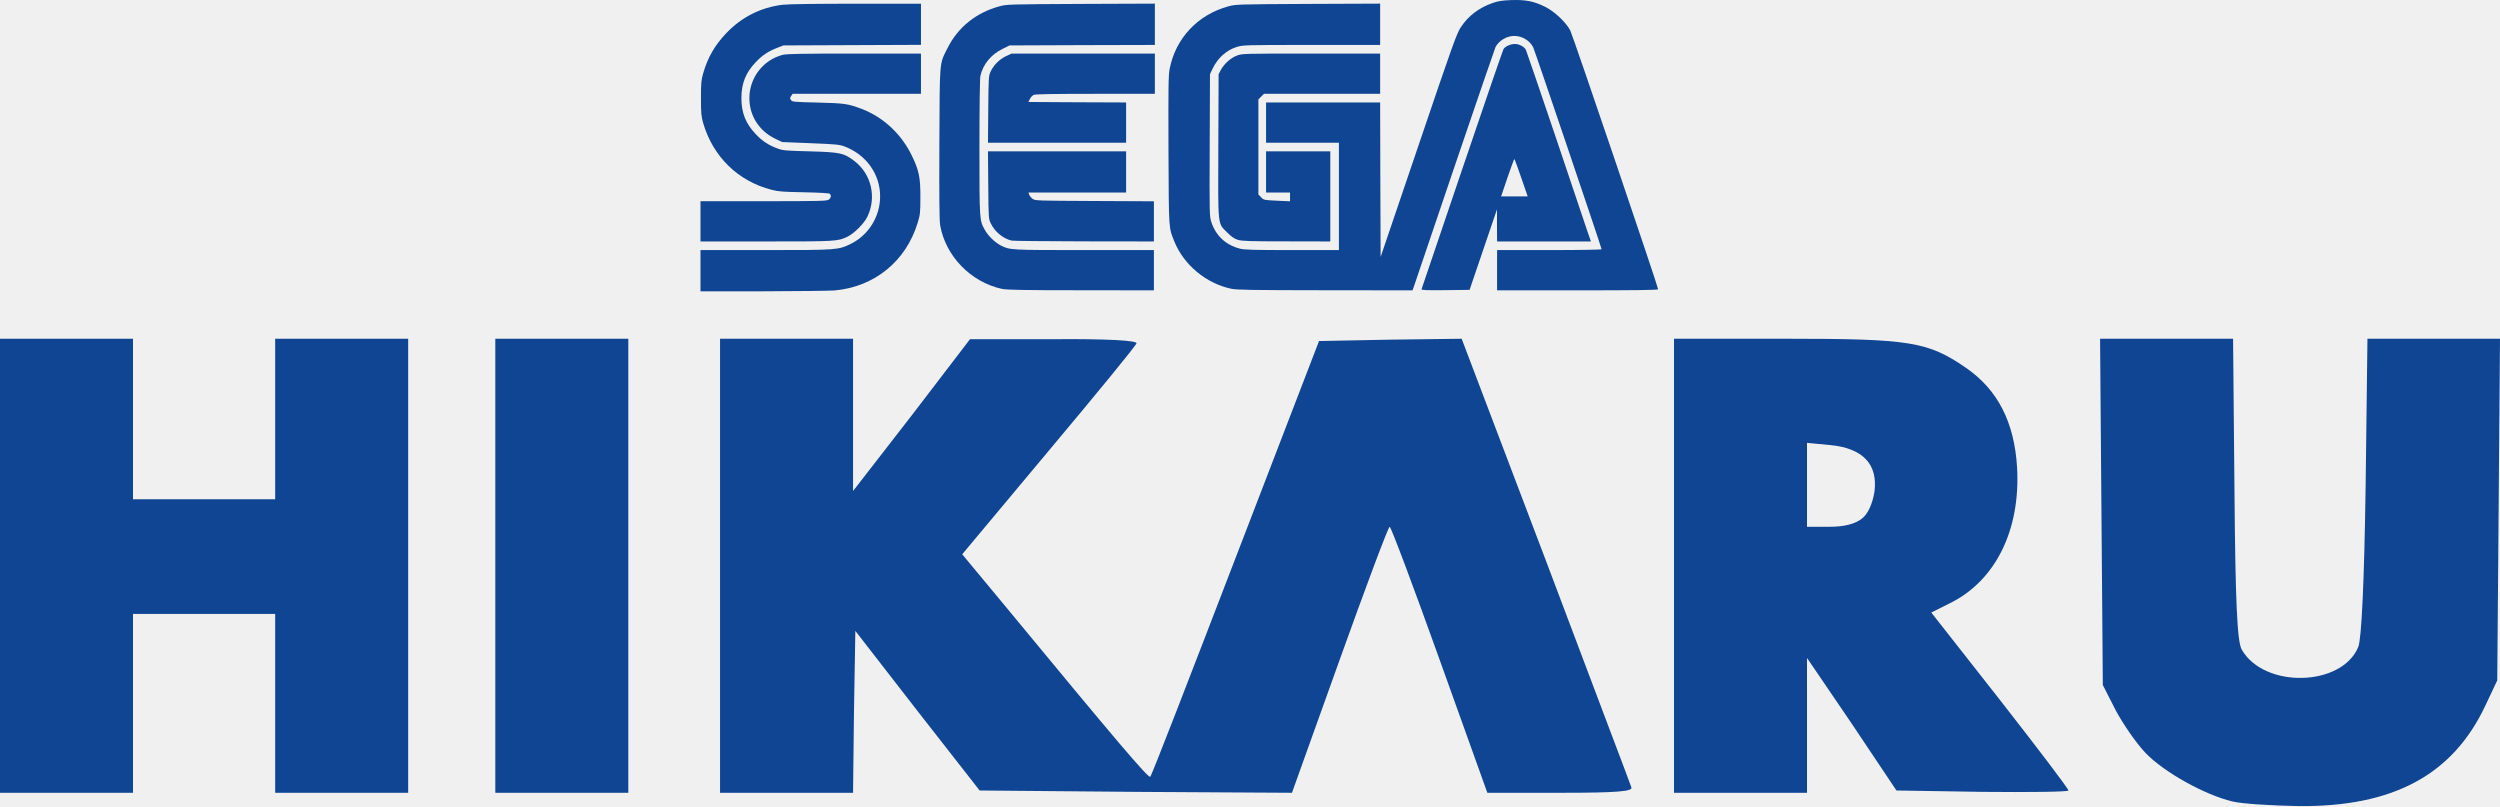
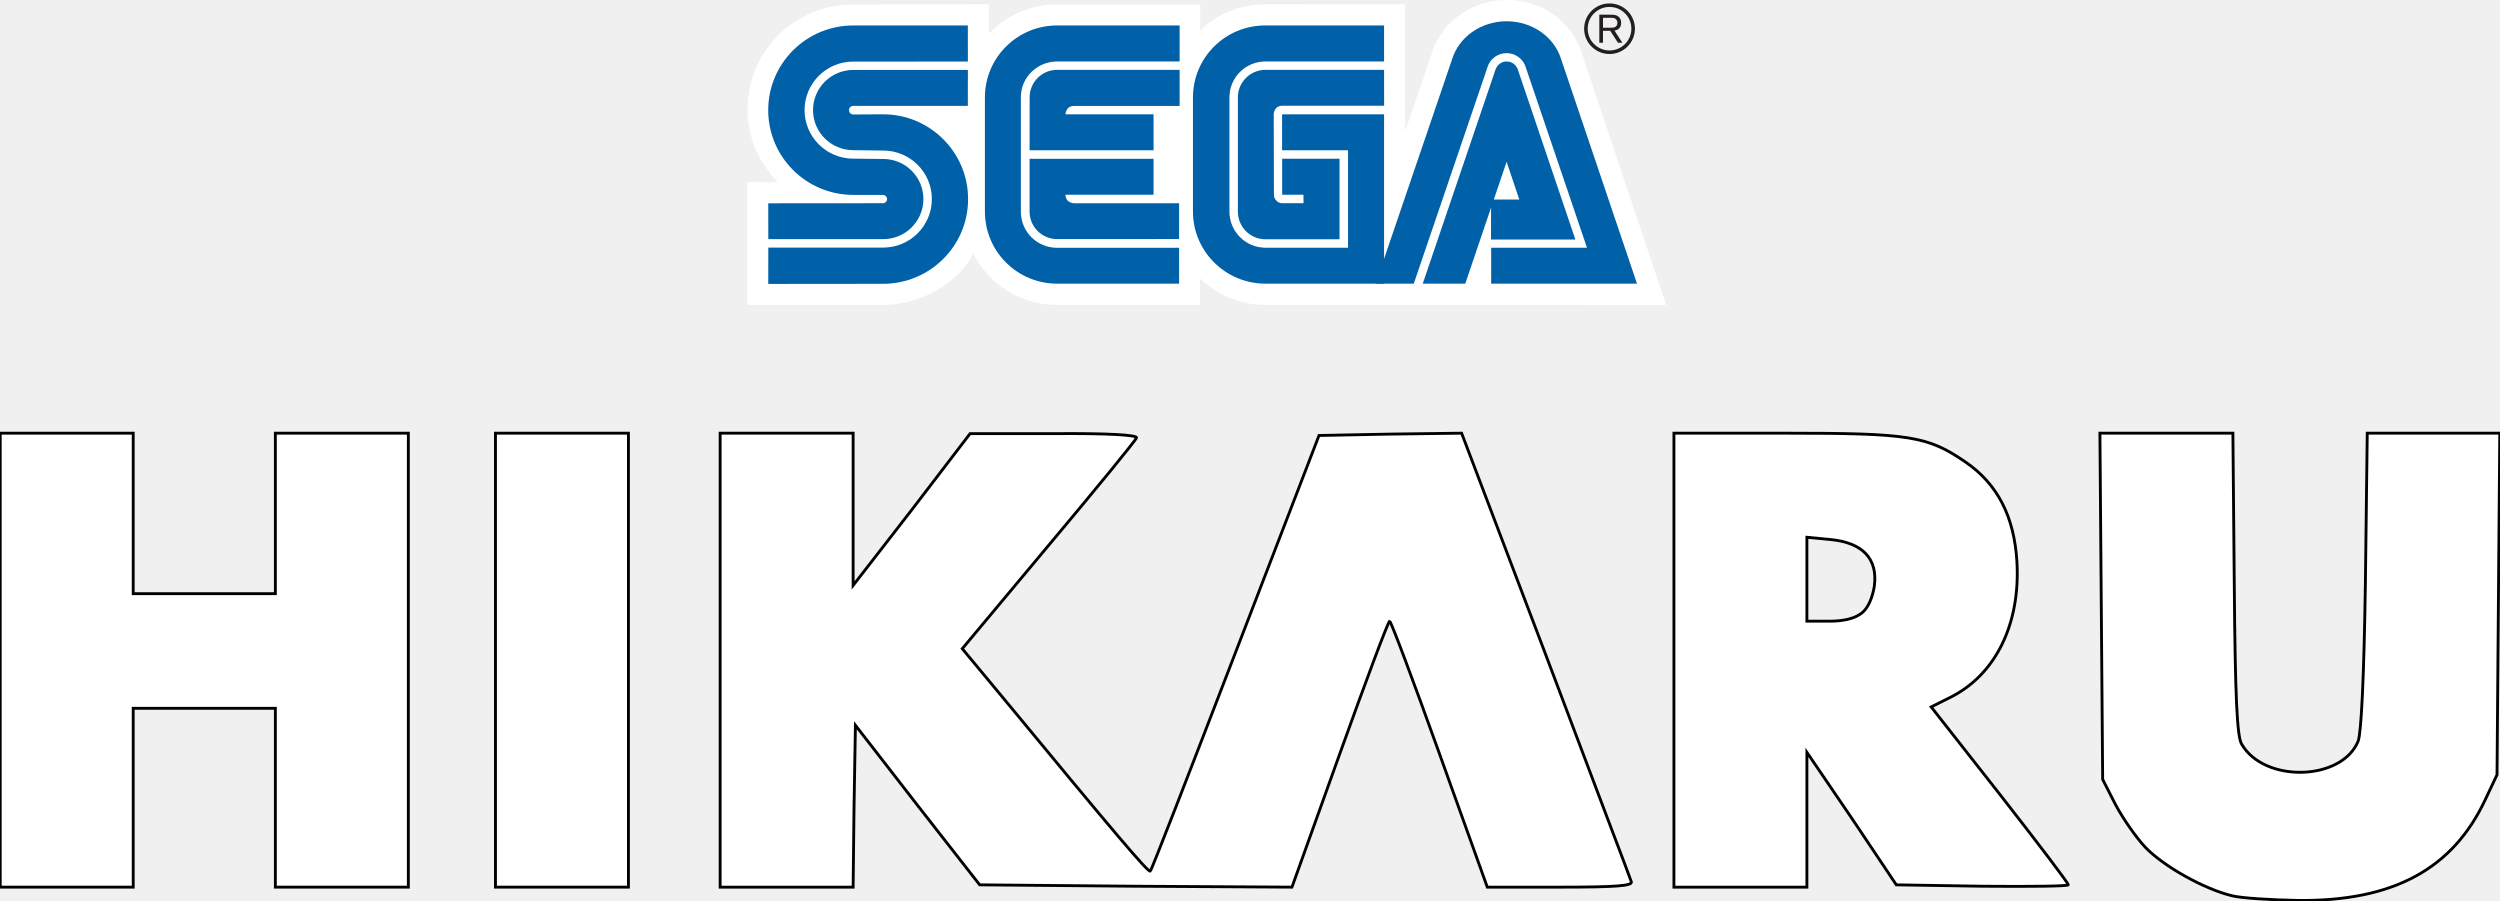
- <svg xmlns="http://www.w3.org/2000/svg" version="1.0" width="1303.976" height="420.457" viewBox="0 0 13039.76 4204.57" preserveAspectRatio="xMidYMid meet" id="svg29">
+ <svg xmlns="http://www.w3.org/2000/svg" version="1.0" width="1304.216" height="469.877" viewBox="0 0 13042.161 4698.775" preserveAspectRatio="xMidYMid meet" id="svg29">
  <defs id="defs33" />
-   <g id="layer101" fill="#0f4593" stroke="none" transform="translate(1135.601,-55.82639)">
-     <path d="m 10509.52,4236.375 c -143.532,-33.49 -358.828,-153.099 -454.515,-253.571 -47.842,-50.236 -117.216,-150.707 -155.491,-222.473 l -66.981,-131.57 -7.176,-901.851 -7.177,-904.243 h 346.866 346.865 l 7.177,784.634 c 4.784,590.868 14.353,796.595 38.274,837.262 117.217,203.335 521.496,193.766 607.614,-14.353 16.745,-40.667 31.098,-337.297 38.276,-834.87 l 9.567,-772.673 h 346.867 344.472 l -7.176,892.282 -7.177,889.89 -62.196,131.57 c -169.844,361.219 -480.828,528.671 -973.616,523.887 -141.138,-2.392 -296.631,-11.961 -344.473,-23.922 z" id="path2" style="stroke-width:2.392" />
-     <path d="M -1135.601,3006.796 V 1822.668 h 346.866 346.866 V 2241.299 2659.93 H -71.082 299.705 v -418.631 -418.631 h 346.866 346.866 V 3006.796 4190.924 H 646.571 299.705 V 3724.449 3257.974 H -71.082 -441.87 v 466.475 466.475 h -346.866 -346.866 z" id="path4" style="stroke-width:2.392" />
-     <path d="M 1447.95,3006.796 V 1822.668 h 346.866 346.866 v 1184.128 1184.128 h -346.866 -346.866 z" id="path6" style="stroke-width:2.392" />
-     <path d="M 2620.117,3006.796 V 1822.668 h 346.865 346.867 v 397.101 397.101 l 306.198,-394.709 303.808,-397.101 h 437.768 c 282.277,-2.392 435.376,7.176 430.591,21.53 -2.391,11.961 -210.511,265.532 -459.298,562.162 l -449.729,538.24 222.472,267.924 c 576.515,698.516 748.752,901.851 758.321,892.282 7.176,-4.784 205.728,-519.102 444.946,-1141.069 l 435.376,-1131.5 370.787,-7.177 373.18,-4.784 437.768,1153.03 c 239.217,636.319 442.552,1169.775 447.337,1186.52 9.57,21.53 -74.157,28.706 -368.395,28.706 H 6622.231 L 6373.444,3497.192 c -136.354,-380.356 -253.571,-693.731 -260.748,-693.731 -7.176,0 -124.393,313.375 -260.746,693.731 l -248.787,693.731 -815.733,-4.784 -813.341,-7.177 -325.336,-416.239 -322.943,-416.239 -7.177,423.416 -4.784,421.023 h -346.867 -346.865 z" id="path8" style="stroke-width:2.392" />
-     <path d="M 7595.847,3006.796 V 1822.668 h 581.299 c 648.28,0 741.575,14.353 940.125,150.707 167.454,114.825 253.572,284.669 267.925,519.103 19.137,327.728 -112.432,593.26 -351.65,710.477 l -95.688,47.844 358.828,456.906 c 196.158,251.179 356.434,461.69 356.434,471.259 0,7.177 -200.943,9.569 -447.337,7.177 l -449.731,-7.177 -232.041,-346.866 -234.433,-344.474 v 351.65 351.65 h -346.865 -346.865 z m 980.792,-246.394 c 31.099,-23.922 55.02,-78.942 64.59,-138.746 19.137,-143.531 -59.805,-227.257 -227.257,-244.002 l -124.393,-11.961 v 220.08 217.688 h 117.216 c 76.551,0 133.963,-14.353 169.845,-43.059 z" id="path10" style="stroke-width:2.392" />
-     <path d="m 2518.073,1467.739 v -107.5 h 339 c 376,0 379,-0.5 445,-32.5 93,-46 153,-142.5 153,-247.5 0,-115.5 -71.5,-216.5 -184.5,-260 -27,-10.5 -44,-12 -178.5,-17.5 l -148.5,-6 -38,-18.5 c -83,-41 -132.5,-120 -132.5,-210.5 0,-105.5 71,-198.5 172,-225.5 20.5,-5.5 95,-7 374.5,-7 h 348.5 v 105 105 h -334.5 -335 l -7.5,11 c -6.5,9.5 -7,12.5 -1,21.5 6.5,9.5 13,10 138.5,13 139.5,3.5 158,6 227.5,32 113,42.5 207,129 262,240 39.5,80 47.5,118 47,222.5 0,80.5 -1.5,91 -14,132 -61,201 -225,334.5 -433,353.5 -26,2 -194.5,4 -373.5,4.5 h -326.5 z" id="path12" style="stroke-width:0.5" />
-     <path d="m 4090.573,1562.739 c -163,-35.5 -294.5,-171.5 -322.5,-332.5 -4,-22.5 -5,-151 -4,-425 2,-442 -0.5,-412.5 42,-497.5 54,-108.5 148,-185 269.5,-218.5 39.5,-11 45.5,-11 426.5,-13 l 386,-1.5 v 107.5 108 l -379,1 -379,1.5 -38,19 c -59,29 -100,79.5 -114,139.5 -3,13 -5,159.5 -5,374 0,382 0,378.5 28,429.5 16.5,30.5 52,65 82.5,81 48,24.5 48.5,24.5 436,24.5 h 363.5 v 105 105 l -381,-0.5 c -294.5,0 -388.5,-2 -411.5,-7 z" id="path14" style="stroke-width:0.5" />
-     <path d="m 5285.573,1561.739 c -130,-27.5 -246.5,-124.5 -295.5,-245.5 -30.5,-76 -29,-53 -31,-476 -1,-341 -0.5,-392.5 6.5,-427.5 32,-158.5 146.5,-280 305,-323.5 39.5,-11 46,-11 416.5,-13 l 376,-1.5 v 108 107.5 h -357 c -343.5,0 -358,0.5 -389.5,10 -56,17.5 -100,57 -128,115 l -13,27.5 -1.5,371 c -1.5,365.5 -1,371.5 9,402 24,70.5 75,118 148.5,137 23.5,6 72,7.5 272.5,7.5 h 244 v -280 -280 h -190 -190 v -105 -105 h 297.5 297.5 l 1,403 1.5,403 197.5,-581.5 c 182.5,-538.5 199.5,-584.5 221.5,-618 39,-58.5 93.5,-100 164.5,-125 29.5,-10.5 48.5,-13.5 97.5,-15.5 75,-2.5 119.5,6 178,35.5 48,24 107,79.5 130,122.5 12.5,23 458.5,1337.5 458.5,1350.5 0,4 -128.5,5.5 -420,5.5 h -420 v -105 -105 h 272.5 c 158.5,0 272.5,-2 272.5,-4.5 0,-8 -349.5,-1039.5 -357,-1054 -18,-34.5 -58,-58.5 -98,-58.5 -39.5,0 -80,24 -98,57.5 -3.5,7.5 -97,280 -207.5,605 -110.5,325.5 -206,608.5 -213,628.5 l -12.5,36 -455.5,-0.5 c -385,-0.5 -461.5,-1.5 -491,-8 z" id="path16" style="stroke-width:0.5" />
-     <path d="m 6279.073,1564.239 c 1.5,-3.5 96.5,-284.5 211.5,-624 115,-339.5 212.5,-622.5 216,-628.5 9.5,-14.5 36.5,-26.5 60,-26.5 21.5,0 48,14 56.5,30 3,6 72,208 153.5,449 81,241 156,464 166.5,495 l 19.5,56 h -245 -244.5 l -0.5,-83.5 v -84 l -71.5,210 -71.5,210 -126.5,1.5 c -100,1 -125.5,0 -124,-5 z m 520,-581.5 c -18.5,-53.5 -34.5,-97.5 -36,-97.5 -1.5,0 -17.5,44 -36,97.5 l -33,97.5 h 69 69.5 z" id="path18" style="stroke-width:0.5" />
-     <path d="m 2518.073,1210.239 v -105 h 329 c 289.5,0 330,-1 340,-8 12,-8.5 14.5,-23 5,-31 -4,-3 -58,-6 -134,-7.5 -108.5,-2 -133.5,-3.5 -169,-13 -175,-44.5 -306,-173 -357,-348 -10,-35 -11.5,-51 -11.5,-130 0,-79 1.5,-95 11.5,-129.5 24,-83 60.5,-146.5 121,-210 80,-83.5 179,-133.5 292.5,-147.5 28.5,-3.5 168.5,-5.5 384,-5.5 h 338.5 v 107.5 107 l -358.5,1.5 -359,1.5 -33.5,13 c -45,17.5 -77.5,39 -110,73.5 -53.5,56 -75.5,111.5 -75.5,188.5 0,77 22,132.5 75.5,188.5 33,35 65.5,56.5 110,73 31.5,12 41.5,12.5 171,16 158.5,4.5 177.5,8.5 231.5,49.5 89.5,67.5 118,188.5 69.5,290.5 -17.5,36.5 -70.5,89.5 -106,106 -50,23.5 -60.5,24 -422.5,24 h -342.5 z" id="path20" style="stroke-width:0.5" />
-     <path d="m 4140.573,1310.739 c -45,-11 -86,-45 -107.5,-88 -12.5,-25 -12.5,-25 -14,-201 l -1.5,-176.5 h 360 360.5 v 107.5 107.5 h -255 -254.5 l 4,11 c 2,6 10,16 17.5,21.5 13.5,10 21,10 323.5,11.5 l 309.5,1.5 v 104.5 105 l -363.5,-0.5 c -200.5,-0.5 -370.5,-2 -379,-4 z" id="path22" style="stroke-width:0.5" />
-     <path d="m 5321.073,1306.739 c -18.5,-5.5 -33,-15.5 -55.5,-38 -51,-51 -48,-22 -46.5,-454 l 1.5,-372 11.5,-22 c 17.5,-32 52,-63.5 84,-75 26.5,-10.5 36,-10.5 387,-10.5 h 360 v 105 105 h -303 -303 l -14.5,14.5 -14.5,14.5 v 248 248 l 14,14.5 c 13.5,14.5 14.5,14.5 82.5,18 l 68.5,3 v -22.5 -23 h -62.5 -62.5 v -107.5 -107.5 h 167.5 167.5 v 235 235 l -228.5,-0.5 c -189.5,0 -233.5,-1.5 -253.5,-8 z" id="path24" style="stroke-width:0.5" />
-     <path d="m 4019.073,626.739 c 1.5,-165.5 2,-175 12,-197 16,-34.5 45.5,-64 79.5,-80.5 l 30,-14 h 374 373.5 v 105 105 h -310 c -220,0 -313,1.5 -322,5.5 -7,3.5 -16,13 -20,21.5 l -7.5,15.5 255,1.5 254.5,1 v 105 105 h -360.5 -360 z" id="path26" style="stroke-width:0.5" />
+   <g id="layer101" fill="#0f4593" stroke="none" transform="translate(1136.797,437.1826)" style="opacity:1;stroke:#000000">
+     <path d="m 10509.52,4236.375 c -143.532,-33.49 -358.828,-153.099 -454.515,-253.571 -47.842,-50.236 -117.216,-150.707 -155.491,-222.473 l -66.981,-131.57 -7.176,-901.851 -7.177,-904.243 h 346.866 346.865 l 7.177,784.634 c 4.784,590.868 14.353,796.595 38.274,837.262 117.217,203.335 521.496,193.766 607.614,-14.353 16.745,-40.667 31.098,-337.297 38.276,-834.87 l 9.567,-772.673 h 346.867 344.472 l -7.176,892.282 -7.177,889.89 -62.196,131.57 c -169.844,361.219 -480.828,528.671 -973.616,523.887 -141.138,-2.392 -296.631,-11.961 -344.473,-23.922 z" id="path2" style="fill:#ffffff;stroke:#000000;stroke-width:15;stroke-miterlimit:4;stroke-dasharray:none" />
+     <path d="M -1135.601,3006.796 V 1822.668 h 346.866 346.866 V 2241.299 2659.93 H -71.082 299.705 v -418.631 -418.631 h 346.866 346.866 V 3006.796 4190.924 H 646.571 299.705 V 3724.449 3257.974 H -71.082 -441.87 v 466.475 466.475 h -346.866 -346.866 z" id="path4" style="fill:#ffffff;stroke:#000000;stroke-width:15;stroke-miterlimit:4;stroke-dasharray:none" />
+     <path d="M 1447.95,3006.796 V 1822.668 h 346.866 346.866 v 1184.128 1184.128 h -346.866 -346.866 z" id="path6" style="fill:#ffffff;stroke:#000000;stroke-width:15;stroke-miterlimit:4;stroke-dasharray:none" />
+     <path d="M 2620.117,3006.796 V 1822.668 h 346.865 346.867 v 397.101 397.101 l 306.198,-394.709 303.808,-397.101 h 437.768 c 282.277,-2.392 435.376,7.176 430.591,21.53 -2.391,11.961 -210.511,265.532 -459.298,562.162 l -449.729,538.24 222.472,267.924 c 576.515,698.516 748.752,901.851 758.321,892.282 7.176,-4.784 205.728,-519.102 444.946,-1141.069 l 435.376,-1131.5 370.787,-7.177 373.18,-4.784 437.768,1153.03 c 239.217,636.319 442.552,1169.775 447.337,1186.52 9.57,21.53 -74.157,28.706 -368.395,28.706 H 6622.231 L 6373.444,3497.192 c -136.354,-380.356 -253.571,-693.731 -260.748,-693.731 -7.176,0 -124.393,313.375 -260.746,693.731 l -248.787,693.731 -815.733,-4.784 -813.341,-7.177 -325.336,-416.239 -322.943,-416.239 -7.177,423.416 -4.784,421.023 h -346.867 -346.865 z" id="path8" style="fill:#ffffff;stroke:#000000;stroke-width:15;stroke-miterlimit:4;stroke-dasharray:none" />
+     <path d="M 7595.847,3006.796 V 1822.668 h 581.299 c 648.28,0 741.575,14.353 940.125,150.707 167.454,114.825 253.572,284.669 267.925,519.103 19.137,327.728 -112.432,593.26 -351.65,710.477 l -95.688,47.844 358.828,456.906 c 196.158,251.179 356.434,461.69 356.434,471.259 0,7.177 -200.943,9.569 -447.337,7.177 l -449.731,-7.177 -232.041,-346.866 -234.433,-344.474 v 351.65 351.65 h -346.865 -346.865 z m 980.792,-246.394 c 31.099,-23.922 55.02,-78.942 64.59,-138.746 19.137,-143.531 -59.805,-227.257 -227.257,-244.002 l -124.393,-11.961 v 220.08 217.688 h 117.216 c 76.551,0 133.963,-14.353 169.845,-43.059 z" id="path10" style="fill:#ffffff;stroke:#000000;stroke-width:15;stroke-miterlimit:4;stroke-dasharray:none" />
+   </g>
+   <g id="g1091" transform="matrix(15.97974,0,0,15.97974,3898.221,1.9506513e-5)">
+     <path d="m 147.808,90.894 c 5.508,5.349 13.019,8.656 21.303,8.656 l 130.889,0.015 -28.268,-84.332 C 267.871,6.274 258.813,-1.2207031e-6 247.934,-1.2207031e-6 237.101,-1.2207031e-6 227.906,6.479 224.189,15.401 l -9.423,27.471 -0.037,-41.453 -45.709,-0.023 c -8.262,0 -15.689,3.224 -21.159,8.557 l 0.016,-8.52 h -46.801 c -8.717,0 -16.645,3.717 -22.19,9.559 V 1.396 l -44.11,0.038 C 15.734,1.418 0.114,16.303 0.091,35.983 c 0,9.111 3.982,17.374 9.854,23.496 L 0,59.463 v 40.087 l 44.442,-0.008 c 12.487,-0.015 24.861,-7.549 29.162,-16.576 l 0.129,-0.371 c 4.969,10.036 15.339,16.955 27.341,16.955 l 46.733,-0.008 v -8.648" style="fill:#ffffff" id="path1047" />
+     <path d="m 6.866,92.691 37.477,-0.038 c 15.333,0 27.759,-12.388 27.759,-27.652 0,-15.294 -12.426,-27.683 -27.759,-27.683 l -9.733,0.053 c -0.767,0 -1.389,-0.629 -1.389,-1.403 0,-0.774 0.622,-1.404 1.389,-1.404 l 37.409,0.008 0.015,-11.736 H 34.602 c -7.237,0 -13.125,5.879 -13.125,13.102 0,7.23 5.887,13.086 13.125,13.086 l 9.779,0.129 c 8.785,0 15.894,7.085 15.894,15.826 0,8.747 -7.108,15.848 -15.894,15.848 h -37.5 l -0.015,11.864" style="fill:#0060a8" id="path1049" />
+     <path d="m 6.881,78.072 h 37.5 c 7.26,0 13.132,-5.856 13.132,-13.094 0,-7.23 -5.872,-13.079 -13.132,-13.079 l -9.779,-0.106 c -8.77,0 -15.886,-7.093 -15.886,-15.856 0,-8.739 7.116,-15.833 15.886,-15.833 l 37.432,-0.008 L 72.019,8.315 H 34.61 c -15.317,0 -27.759,12.374 -27.759,27.653 0,15.279 12.442,27.66 27.759,27.66 l 9.68,0.015 c 0.736,0 1.358,0.6 1.358,1.358 0,0.744 -0.622,1.343 -1.358,1.343 l -37.424,0.03 0.015,11.698" style="fill:#0060a8" id="path1051" />
+     <path d="m 101.158,80.902 c -6.502,0 -11.828,-5.182 -11.828,-11.798 v -37.438 c 0,-6.365 5.326,-11.6 11.828,-11.6 l 40.003,0.007 V 8.315 h -40.003 c -13.018,0 -23.563,10.507 -23.563,23.48 v 37.31 c 0,12.974 10.545,23.496 23.563,23.496 l 39.836,0.016 -0.008,-11.729 -39.828,0.014" style="fill:#0060a8" id="path1053" />
+     <path d="m 92.198,31.795 c 0,-4.961 3.991,-8.982 8.96,-8.982 h 40.003 v 11.774 h -34.465 c -2.761,0 -2.799,2.739 -2.799,2.739 h 28.753 v 11.721 H 92.184 l 0.014,-17.252" style="fill:#0060a8" id="path1055" />
+     <path d="m 101.158,78.05 c -4.954,0 -8.975,-3.998 -8.975,-8.945 v -17.267 h 40.466 v 11.745 h -28.753 c 0.038,2.761 2.799,2.775 2.799,2.775 h 34.298 l -0.008,11.676 -39.827,0.016" style="fill:#0060a8" id="path1057" />
+     <path d="m 169.194,80.872 c -6.479,0 -11.774,-5.28 -11.774,-11.768 v -37.31 c 0,-6.494 5.257,-11.729 11.743,-11.729 h 38.745 V 8.315 h -38.835 c -13.012,0 -23.557,10.507 -23.557,23.48 v 37.31 c 0,12.974 10.636,23.496 23.647,23.496 l 38.745,0.016 v -55.291 h -33.297 v 11.721 h 21.53 v 31.825 h -26.947" style="fill:#0060a8" id="path1059" />
+     <path d="m 160.181,69.104 c 0,4.971 4.021,9.014 8.982,9.014 h 24.201 v -26.295 H 174.64 v 11.76 h 6.949 l 0.022,2.761 h -6.918 c -1.51,0 -2.746,-1.251 -2.746,-2.761 l -0.062,-26.265 c 0,0 -0.008,-2.731 2.777,-2.799 h 33.259 l -0.015,-11.714 -38.745,0.008 c -4.961,0 -8.982,4.021 -8.982,8.982 v 37.309" style="fill:#0060a8" id="path1061" />
+     <path d="m 244.315,22.638 c 0.522,-1.494 1.941,-2.571 3.618,-2.571 1.678,0 3.111,1.077 3.619,2.571 l 18.808,55.563 h -27.54 l 0.03,-13.071 h 9.203 l -4.143,-12.313 -13.496,39.79 h -13.883 l 23.784,-69.969" style="fill:#0060a8" id="path1063" />
+     <path d="m 274.152,80.872 h -31.286 v 11.735 h 47.612 l -24.762,-73.262 c -2.17,-7.146 -9.323,-12.403 -17.791,-12.403 -8.481,0 -15.612,5.234 -17.798,12.374 l -24.989,73.292 h 12.465 l 24.262,-71.244 c 0.985,-2.359 3.308,-4.021 6.039,-4.021 2.716,0 5.052,1.662 6.046,4.006 l 20.202,59.523" style="fill:#0060a8" id="path1065" />
+     <path d="m 281.504,17.639 c 2.216,0 4.302,-0.865 5.865,-2.42 1.562,-1.57 2.435,-3.641 2.435,-5.856 0,-2.2 -0.873,-4.264 -2.435,-5.834 -1.563,-1.547 -3.649,-2.412 -5.865,-2.412 -4.559,0 -8.284,3.695 -8.284,8.247 0,2.215 0.865,4.286 2.442,5.856 1.556,1.554 3.634,2.419 5.842,2.419 m -7.115,-8.277 c 0,-1.889 0.728,-3.679 2.085,-5.022 1.351,-1.343 3.141,-2.071 5.03,-2.071 1.912,0 3.702,0.729 5.053,2.071 1.343,1.343 2.087,3.133 2.087,5.022 0,3.922 -3.202,7.108 -7.14,7.108 -1.89,0 -3.68,-0.736 -5.03,-2.079 -1.358,-1.342 -2.085,-3.125 -2.085,-5.029 z" style="fill:#231f20" id="path1067" />
+     <path d="m 279.38,10.06 v 3.899 h -1.199 V 4.795 h 3.406 c 1.283,0.015 2.034,0.015 2.747,0.553 0.69,0.509 0.979,1.275 0.979,2.125 0,2.14 -1.744,2.42 -2.186,2.511 l 2.58,3.975 h -1.449 l -2.511,-3.899 h -2.367 m 0,-1.009 h 2.435 c 0.388,0 0.752,0 1.116,-0.091 0.85,-0.205 1.153,-0.812 1.153,-1.479 0,-0.243 -0.023,-0.857 -0.547,-1.282 -0.479,-0.402 -1.085,-0.387 -1.79,-0.387 h -2.367 z" style="fill:#231f20" id="path1069" />
  </g>
</svg>
